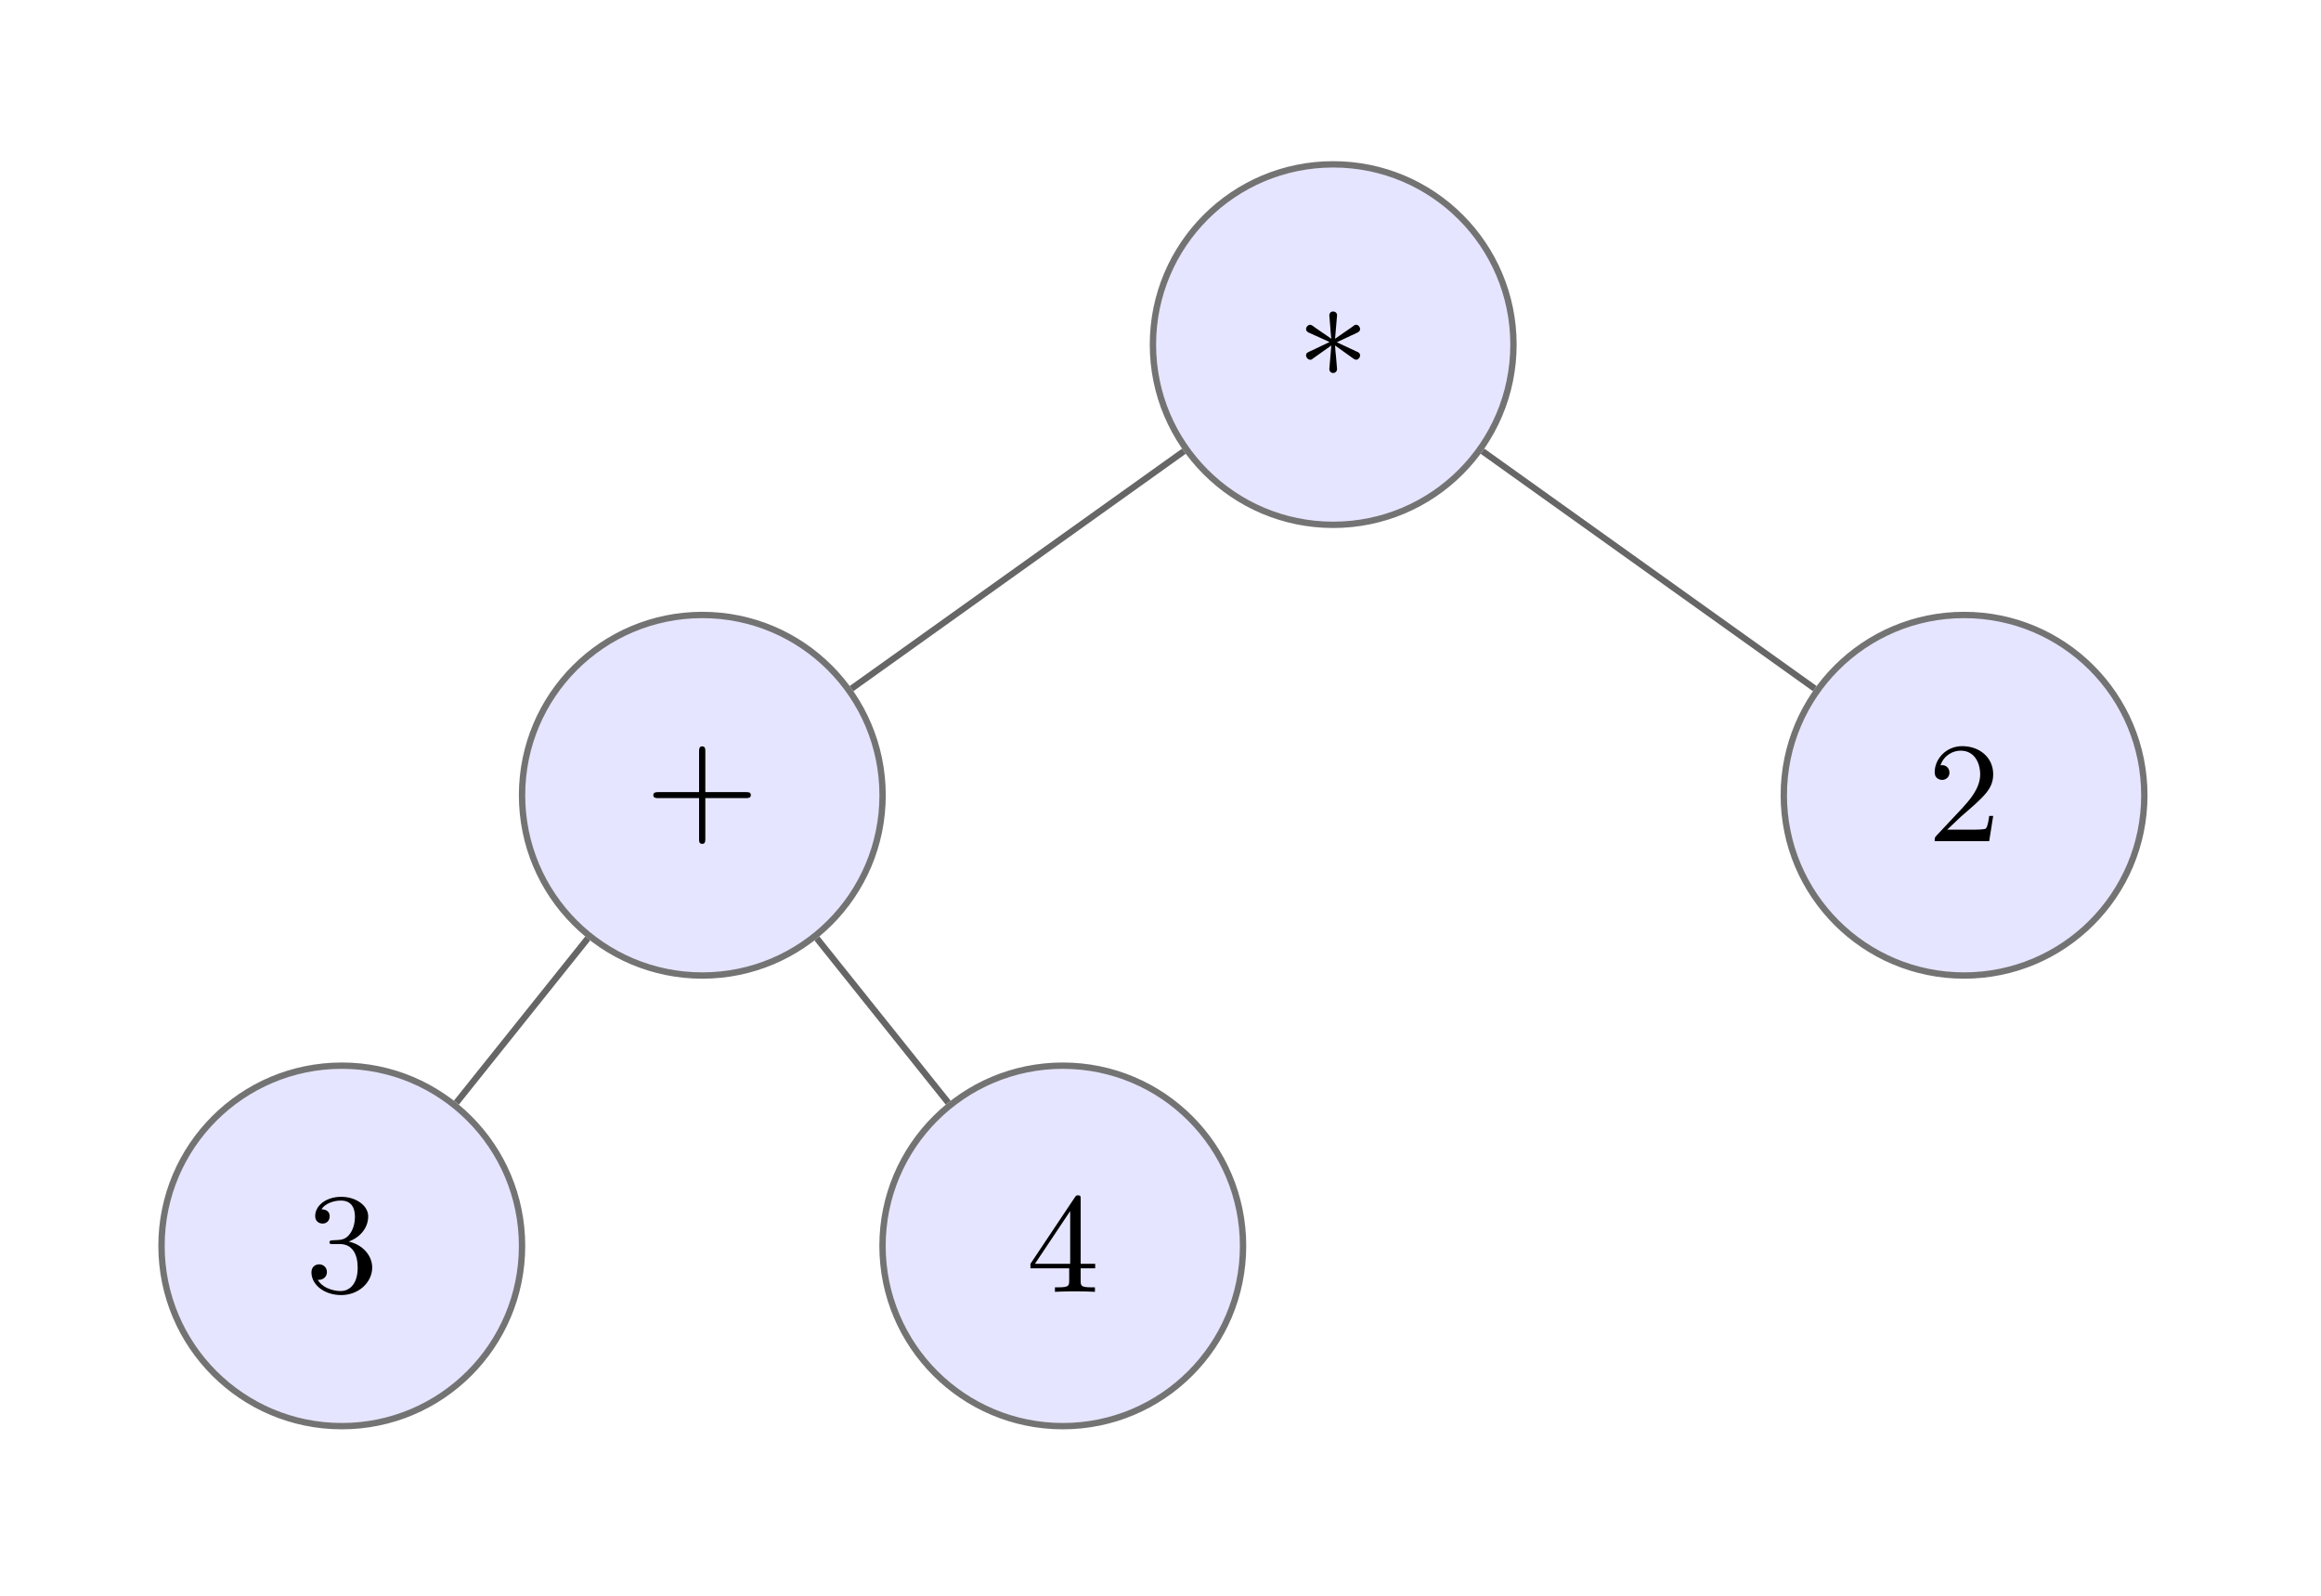
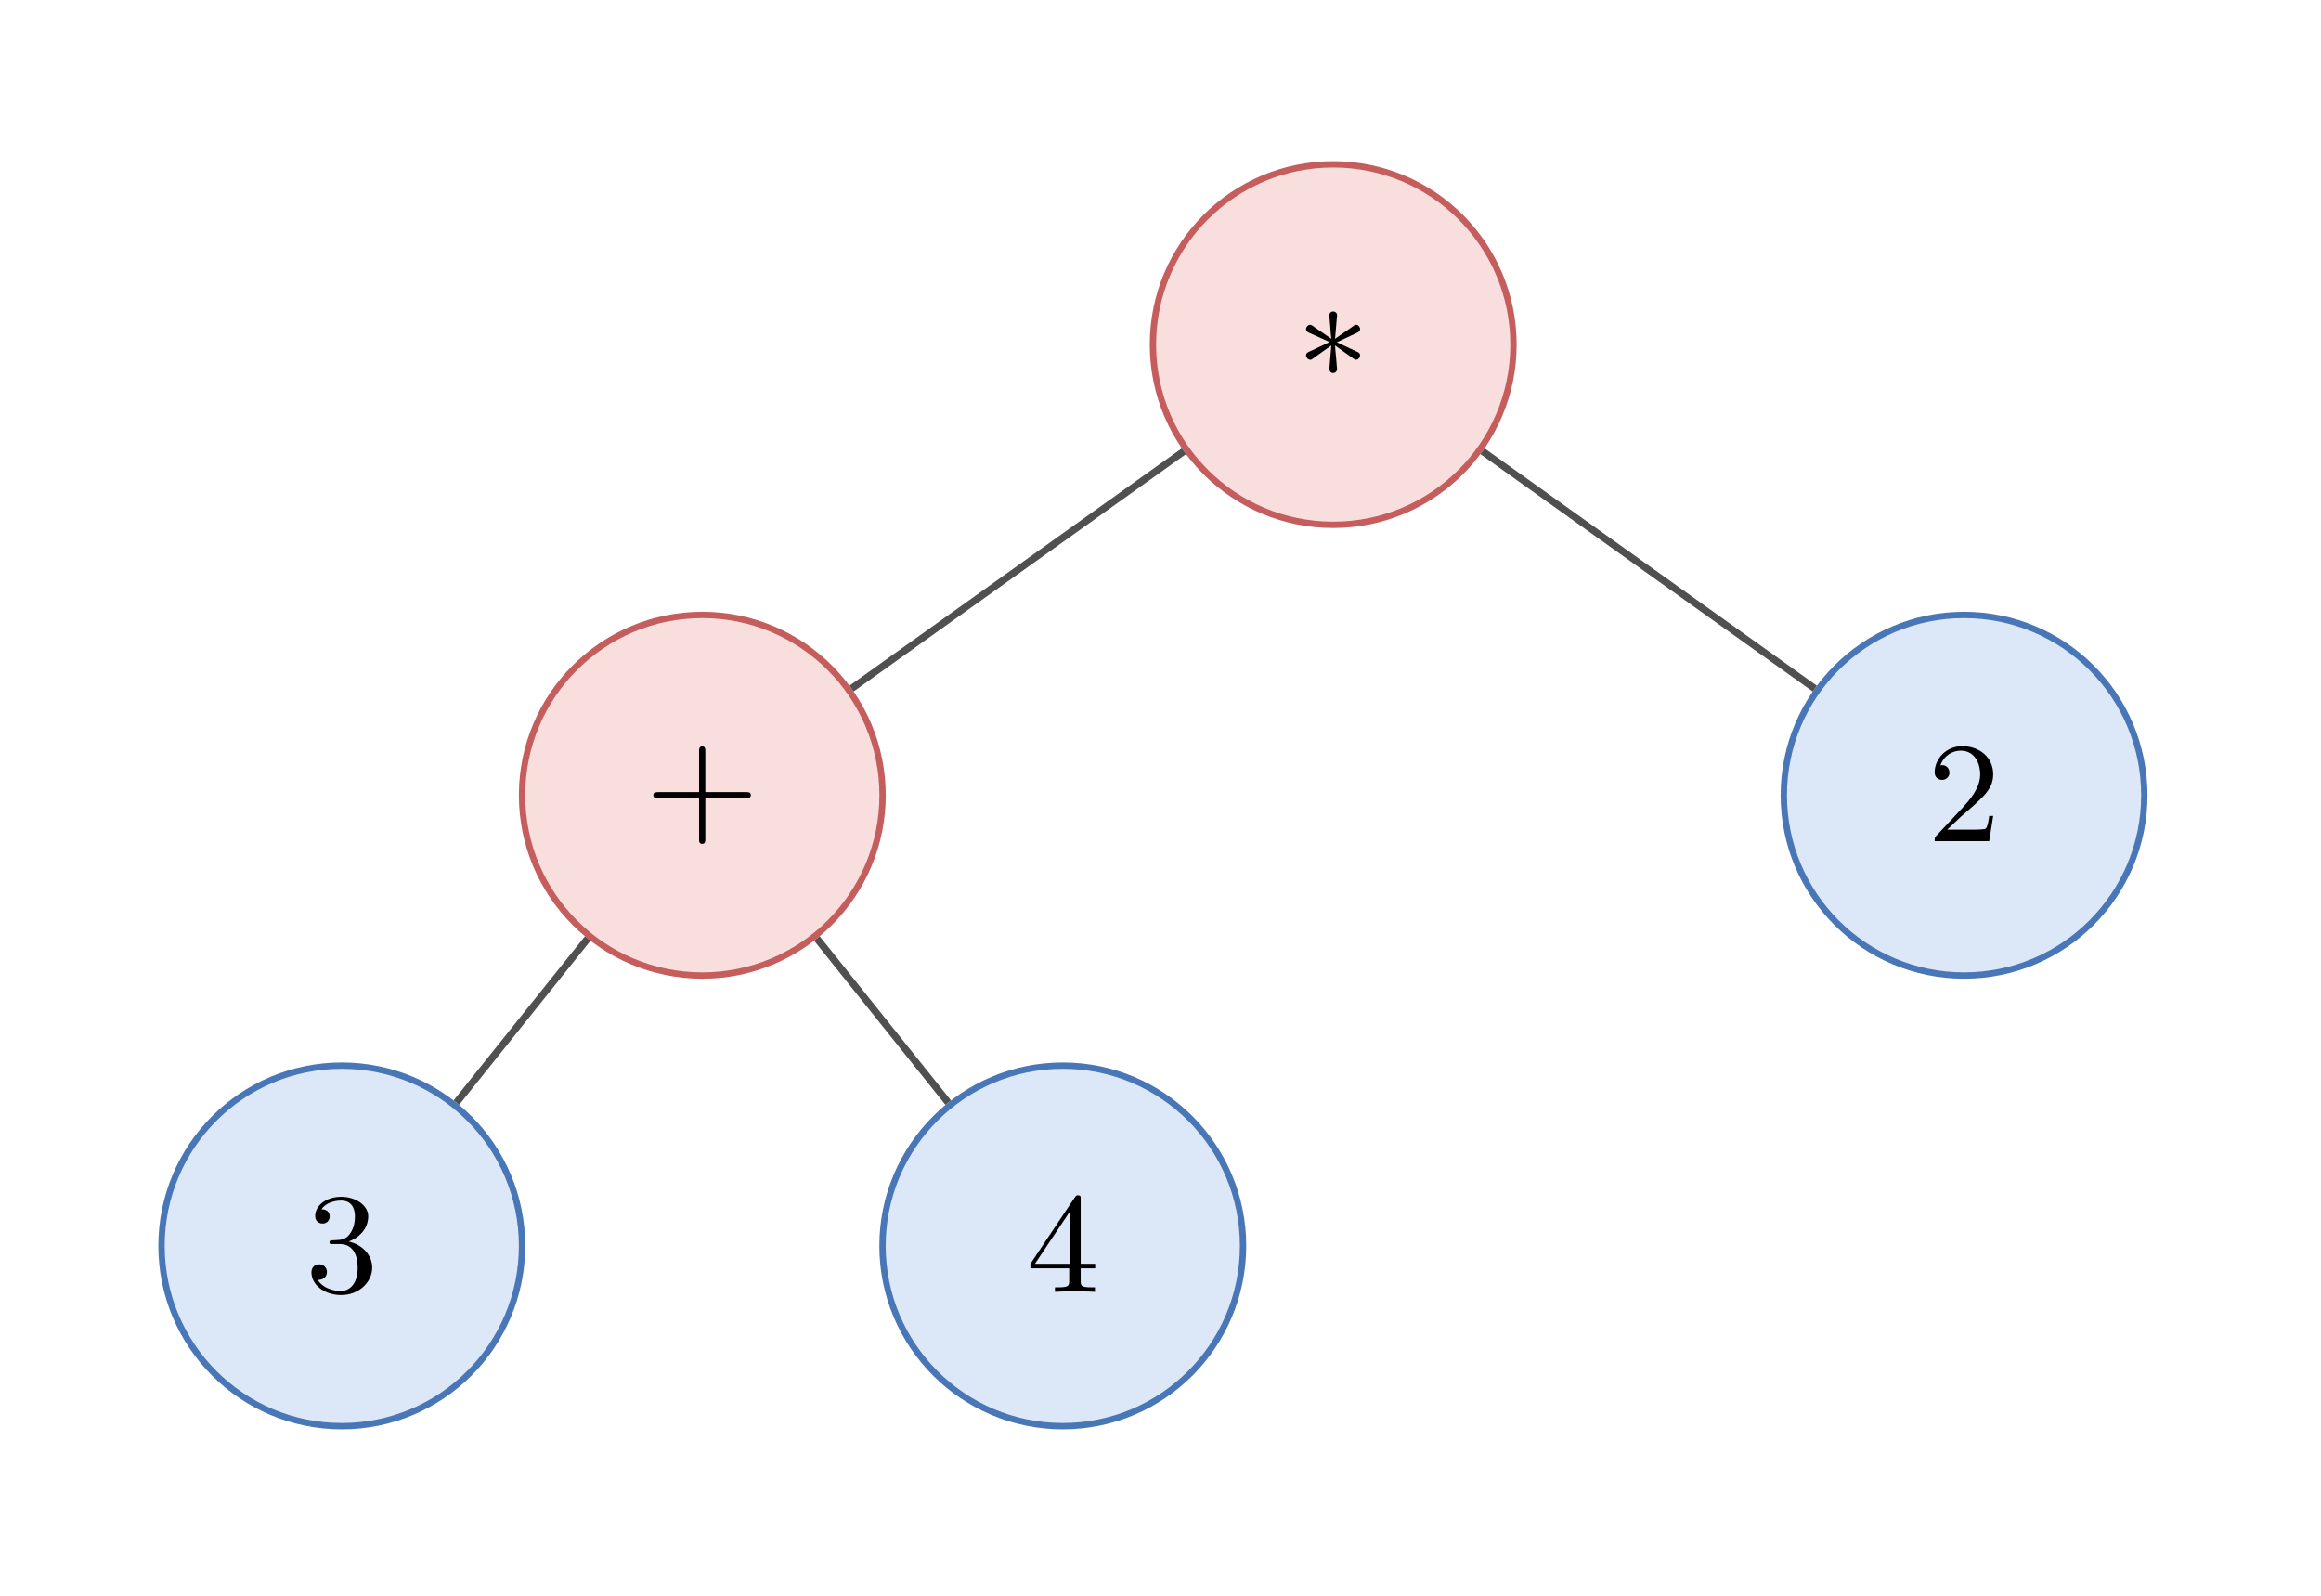
<svg xmlns="http://www.w3.org/2000/svg" xmlns:xlink="http://www.w3.org/1999/xlink" width="145.048pt" height="99.694pt" viewBox="0 0 145.048 99.694">
  <defs>
    <g>
      <g id="glyph-0-0">
        <path d="M 3.391 -1.312 C 3.484 -1.234 3.641 -1.125 3.719 -1.125 C 3.859 -1.125 3.969 -1.266 3.969 -1.391 C 3.969 -1.547 3.859 -1.594 3.781 -1.625 L 2.516 -2.219 C 3.359 -2.625 3.672 -2.75 3.781 -2.812 C 3.875 -2.859 3.969 -2.906 3.969 -3.047 C 3.969 -3.172 3.859 -3.312 3.719 -3.312 C 3.656 -3.312 3.641 -3.312 3.422 -3.141 L 2.406 -2.438 L 2.531 -3.906 C 2.531 -4.031 2.438 -4.141 2.281 -4.141 C 2.125 -4.141 2.047 -4.016 2.047 -3.906 L 2.109 -3.156 C 2.125 -2.906 2.141 -2.688 2.172 -2.438 L 1.172 -3.125 C 1.078 -3.203 0.922 -3.312 0.859 -3.312 C 0.719 -3.312 0.594 -3.172 0.594 -3.047 C 0.594 -2.906 0.703 -2.844 0.781 -2.812 L 2.062 -2.234 C 1.203 -1.812 0.906 -1.688 0.781 -1.625 C 0.688 -1.578 0.594 -1.547 0.594 -1.391 C 0.594 -1.266 0.719 -1.125 0.859 -1.125 C 0.922 -1.125 0.938 -1.125 1.156 -1.297 L 2.172 -2.016 L 2.047 -0.531 C 2.047 -0.422 2.141 -0.297 2.281 -0.297 C 2.453 -0.297 2.531 -0.438 2.531 -0.531 L 2.469 -1.281 C 2.438 -1.547 2.422 -1.75 2.406 -2.016 Z M 3.391 -1.312 " />
      </g>
      <g id="glyph-1-0">
        <path d="M 6.281 -2.047 C 6.406 -2.047 6.594 -2.047 6.594 -2.234 C 6.594 -2.422 6.438 -2.422 6.281 -2.422 L 3.75 -2.422 L 3.75 -4.969 C 3.75 -5.109 3.75 -5.281 3.547 -5.281 C 3.359 -5.281 3.359 -5.094 3.359 -4.969 L 3.359 -2.422 L 0.812 -2.422 C 0.688 -2.422 0.5 -2.422 0.5 -2.234 C 0.5 -2.047 0.672 -2.047 0.812 -2.047 L 3.359 -2.047 L 3.359 0.5 C 3.359 0.656 3.359 0.812 3.562 0.812 C 3.75 0.812 3.75 0.625 3.75 0.5 L 3.75 -2.047 Z M 6.281 -2.047 " />
      </g>
      <g id="glyph-1-1">
        <path d="M 4.109 -1.578 L 3.859 -1.578 C 3.844 -1.453 3.781 -0.938 3.656 -0.797 C 3.609 -0.719 3 -0.719 2.812 -0.719 L 1.234 -0.719 L 2.109 -1.547 C 3.578 -2.812 4.109 -3.281 4.109 -4.188 C 4.109 -5.219 3.266 -5.938 2.172 -5.938 C 1.156 -5.938 0.453 -5.125 0.453 -4.312 C 0.453 -3.859 0.844 -3.828 0.922 -3.828 C 1.109 -3.828 1.375 -3.969 1.375 -4.281 C 1.375 -4.547 1.188 -4.75 0.922 -4.75 C 0.875 -4.75 0.844 -4.75 0.812 -4.734 C 1.031 -5.375 1.594 -5.656 2.078 -5.656 C 2.984 -5.656 3.297 -4.812 3.297 -4.188 C 3.297 -3.281 2.609 -2.547 2.188 -2.078 L 0.547 -0.328 C 0.453 -0.219 0.453 -0.203 0.453 0 L 3.859 0 Z M 4.109 -1.578 " />
      </g>
      <g id="glyph-1-2">
        <path d="M 2.719 -3.141 C 3.547 -3.453 3.938 -4.094 3.938 -4.719 C 3.938 -5.391 3.172 -5.938 2.25 -5.938 C 1.328 -5.938 0.625 -5.406 0.625 -4.734 C 0.625 -4.438 0.828 -4.266 1.094 -4.266 C 1.344 -4.266 1.531 -4.453 1.531 -4.719 C 1.531 -5.016 1.312 -5.156 1.016 -5.156 C 1.25 -5.531 1.797 -5.703 2.234 -5.703 C 2.969 -5.703 3.109 -5.125 3.109 -4.703 C 3.109 -4.438 3.062 -4.016 2.828 -3.672 C 2.562 -3.266 2.25 -3.25 1.984 -3.234 C 1.766 -3.219 1.75 -3.219 1.672 -3.219 C 1.594 -3.203 1.516 -3.203 1.516 -3.094 C 1.516 -2.984 1.594 -2.984 1.75 -2.984 L 2.172 -2.984 C 2.938 -2.984 3.281 -2.359 3.281 -1.516 C 3.281 -0.375 2.672 -0.047 2.219 -0.047 C 2.047 -0.047 1.188 -0.094 0.781 -0.75 C 1.109 -0.719 1.359 -0.938 1.359 -1.234 C 1.359 -1.531 1.125 -1.719 0.875 -1.719 C 0.656 -1.719 0.391 -1.578 0.391 -1.219 C 0.391 -0.422 1.219 0.203 2.25 0.203 C 3.359 0.203 4.188 -0.609 4.188 -1.516 C 4.188 -2.281 3.578 -2.953 2.719 -3.141 Z M 2.719 -3.141 " />
      </g>
      <g id="glyph-1-3">
        <path d="M 0.266 -1.75 L 0.266 -1.469 L 2.688 -1.469 L 2.688 -0.703 C 2.688 -0.375 2.656 -0.281 2 -0.281 L 1.797 -0.281 L 1.797 0 C 2.359 -0.031 2.984 -0.031 3.047 -0.031 C 3.094 -0.031 3.734 -0.031 4.297 0 L 4.297 -0.281 L 4.094 -0.281 C 3.422 -0.281 3.406 -0.375 3.406 -0.703 L 3.406 -1.469 L 4.312 -1.469 L 4.312 -1.75 L 3.406 -1.75 L 3.406 -5.797 C 3.406 -5.969 3.406 -6.031 3.234 -6.031 C 3.125 -6.031 3.125 -6.016 3.031 -5.891 Z M 0.547 -1.75 L 2.75 -5.047 L 2.75 -1.75 Z M 0.547 -1.75 " />
      </g>
    </g>
  </defs>
-   <path fill-rule="nonzero" fill="rgb(89.999%, 89.999%, 100%)" fill-opacity="1" stroke-width="0.399" stroke-linecap="butt" stroke-linejoin="miter" stroke="rgb(45%, 45%, 45%)" stroke-opacity="1" stroke-miterlimit="10" d="M 11.34 56.692 C 11.34 62.955 6.264 68.031 0 68.031 C -6.263 68.031 -11.339 62.955 -11.339 56.692 C -11.339 50.432 -6.263 45.356 0 45.356 C 6.264 45.356 11.34 50.432 11.34 56.692 Z M 11.34 56.692 " transform="matrix(0.993479, 0, 0, -0.993479, 83.31617, 77.85716)" />
+   <path fill-rule="nonzero" fill="rgb(97.646%, 87.057%, 87.057%)" fill-opacity="1" stroke-width="0.399" stroke-linecap="butt" stroke-linejoin="miter" stroke="rgb(77.254%, 36.472%, 36.472%)" stroke-opacity="1" stroke-miterlimit="10" d="M 11.34 56.692 C 11.34 62.955 6.264 68.031 0 68.031 C -6.263 68.031 -11.339 62.955 -11.339 56.692 C -11.339 50.432 -6.263 45.356 0 45.356 C 6.264 45.356 11.34 50.432 11.34 56.692 Z M 11.34 56.692 " transform="matrix(0.993479, 0, 0, -0.993479, 83.31617, 77.85716)" />
  <g fill="rgb(0%, 0%, 0%)" fill-opacity="1">
    <use xlink:href="#glyph-0-0" x="81.027" y="23.606" />
  </g>
-   <path fill-rule="nonzero" fill="rgb(89.999%, 89.999%, 100%)" fill-opacity="1" stroke-width="0.399" stroke-linecap="butt" stroke-linejoin="miter" stroke="rgb(45%, 45%, 45%)" stroke-opacity="1" stroke-miterlimit="10" d="M -28.345 28.347 C -28.345 34.61 -33.425 39.686 -39.684 39.686 C -45.948 39.686 -51.024 34.61 -51.024 28.347 C -51.024 22.083 -45.948 17.007 -39.684 17.007 C -33.425 17.007 -28.345 22.083 -28.345 28.347 Z M -28.345 28.347 " transform="matrix(0.993479, 0, 0, -0.993479, 83.31617, 77.85716)" />
+   <path fill-rule="nonzero" fill="rgb(97.646%, 87.057%, 87.057%)" fill-opacity="1" stroke-width="0.399" stroke-linecap="butt" stroke-linejoin="miter" stroke="rgb(77.254%, 36.472%, 36.472%)" stroke-opacity="1" stroke-miterlimit="10" d="M -28.345 28.347 C -28.345 34.61 -33.425 39.686 -39.684 39.686 C -45.948 39.686 -51.024 34.61 -51.024 28.347 C -51.024 22.083 -45.948 17.007 -39.684 17.007 C -33.425 17.007 -28.345 22.083 -28.345 28.347 Z M -28.345 28.347 " transform="matrix(0.993479, 0, 0, -0.993479, 83.31617, 77.85716)" />
  <g fill="rgb(0%, 0%, 0%)" fill-opacity="1">
    <use xlink:href="#glyph-1-0" x="40.329" y="51.922" />
  </g>
-   <path fill-rule="nonzero" fill="rgb(89.999%, 89.999%, 100%)" fill-opacity="1" stroke-width="0.399" stroke-linecap="butt" stroke-linejoin="miter" stroke="rgb(45%, 45%, 45%)" stroke-opacity="1" stroke-miterlimit="10" d="M 51.024 28.347 C 51.024 34.61 45.948 39.686 39.685 39.686 C 33.421 39.686 28.345 34.61 28.345 28.347 C 28.345 22.083 33.421 17.007 39.685 17.007 C 45.948 17.007 51.024 22.083 51.024 28.347 Z M 51.024 28.347 " transform="matrix(0.993479, 0, 0, -0.993479, 83.31617, 77.85716)" />
+   <path fill-rule="nonzero" fill="rgb(86.275%, 90.979%, 96.863%)" fill-opacity="1" stroke-width="0.399" stroke-linecap="butt" stroke-linejoin="miter" stroke="rgb(28.235%, 46.274%, 71.373%)" stroke-opacity="1" stroke-miterlimit="10" d="M 51.024 28.347 C 51.024 34.61 45.948 39.686 39.685 39.686 C 33.421 39.686 28.345 34.61 28.345 28.347 C 28.345 22.083 33.421 17.007 39.685 17.007 C 45.948 17.007 51.024 22.083 51.024 28.347 Z M 51.024 28.347 " transform="matrix(0.993479, 0, 0, -0.993479, 83.31617, 77.85716)" />
  <g fill="rgb(0%, 0%, 0%)" fill-opacity="1">
    <use xlink:href="#glyph-1-1" x="120.453" y="52.565" />
  </g>
-   <path fill-rule="nonzero" fill="rgb(89.999%, 89.999%, 100%)" fill-opacity="1" stroke-width="0.399" stroke-linecap="butt" stroke-linejoin="miter" stroke="rgb(45%, 45%, 45%)" stroke-opacity="1" stroke-miterlimit="10" d="M -51.024 0.002 C -51.024 6.261 -56.1 11.337 -62.363 11.337 C -68.627 11.337 -73.703 6.261 -73.703 0.002 C -73.703 -6.262 -68.627 -11.338 -62.363 -11.338 C -56.1 -11.338 -51.024 -6.262 -51.024 0.002 Z M -51.024 0.002 " transform="matrix(0.993479, 0, 0, -0.993479, 83.31617, 77.85716)" />
+   <path fill-rule="nonzero" fill="rgb(86.275%, 90.979%, 96.863%)" fill-opacity="1" stroke-width="0.399" stroke-linecap="butt" stroke-linejoin="miter" stroke="rgb(28.235%, 46.274%, 71.373%)" stroke-opacity="1" stroke-miterlimit="10" d="M -51.024 0.002 C -51.024 6.261 -56.1 11.337 -62.363 11.337 C -68.627 11.337 -73.703 6.261 -73.703 0.002 C -73.703 -6.262 -68.627 -11.338 -62.363 -11.338 C -56.1 -11.338 -51.024 -6.262 -51.024 0.002 Z M -51.024 0.002 " transform="matrix(0.993479, 0, 0, -0.993479, 83.31617, 77.85716)" />
  <g fill="rgb(0%, 0%, 0%)" fill-opacity="1">
    <use xlink:href="#glyph-1-2" x="19.072" y="80.727" />
  </g>
-   <path fill-rule="nonzero" fill="rgb(89.999%, 89.999%, 100%)" fill-opacity="1" stroke-width="0.399" stroke-linecap="butt" stroke-linejoin="miter" stroke="rgb(45%, 45%, 45%)" stroke-opacity="1" stroke-miterlimit="10" d="M -5.67 0.002 C -5.67 6.261 -10.746 11.337 -17.009 11.337 C -23.269 11.337 -28.349 6.261 -28.349 0.002 C -28.349 -6.262 -23.269 -11.338 -17.009 -11.338 C -10.746 -11.338 -5.67 -6.262 -5.67 0.002 Z M -5.67 0.002 " transform="matrix(0.993479, 0, 0, -0.993479, 83.31617, 77.85716)" />
+   <path fill-rule="nonzero" fill="rgb(86.275%, 90.979%, 96.863%)" fill-opacity="1" stroke-width="0.399" stroke-linecap="butt" stroke-linejoin="miter" stroke="rgb(28.235%, 46.274%, 71.373%)" stroke-opacity="1" stroke-miterlimit="10" d="M -5.67 0.002 C -5.67 6.261 -10.746 11.337 -17.009 11.337 C -23.269 11.337 -28.349 6.261 -28.349 0.002 C -28.349 -6.262 -23.269 -11.338 -17.009 -11.338 C -10.746 -11.338 -5.67 -6.262 -5.67 0.002 Z M -5.67 0.002 " transform="matrix(0.993479, 0, 0, -0.993479, 83.31617, 77.85716)" />
  <g fill="rgb(0%, 0%, 0%)" fill-opacity="1">
    <use xlink:href="#glyph-1-3" x="64.13" y="80.727" />
  </g>
-   <path fill="none" stroke-width="0.399" stroke-linecap="butt" stroke-linejoin="miter" stroke="rgb(39.999%, 39.999%, 39.999%)" stroke-opacity="1" stroke-miterlimit="10" d="M -9.389 49.988 L -30.299 35.054 " transform="matrix(0.993479, 0, 0, -0.993479, 83.31617, 77.85716)" />
-   <path fill="none" stroke-width="0.399" stroke-linecap="butt" stroke-linejoin="miter" stroke="rgb(39.999%, 39.999%, 39.999%)" stroke-opacity="1" stroke-miterlimit="10" d="M 9.39 49.988 L 30.295 35.054 " transform="matrix(0.993479, 0, 0, -0.993479, 83.31617, 77.85716)" />
-   <path fill="none" stroke-width="0.399" stroke-linecap="butt" stroke-linejoin="miter" stroke="rgb(39.999%, 39.999%, 39.999%)" stroke-opacity="1" stroke-miterlimit="10" d="M -46.891 19.339 L -55.156 9.01 " transform="matrix(0.993479, 0, 0, -0.993479, 83.31617, 77.85716)" />
-   <path fill="none" stroke-width="0.399" stroke-linecap="butt" stroke-linejoin="miter" stroke="rgb(39.999%, 39.999%, 39.999%)" stroke-opacity="1" stroke-miterlimit="10" d="M -32.477 19.339 L -24.216 9.01 " transform="matrix(0.993479, 0, 0, -0.993479, 83.31617, 77.85716)" />
+   <path fill="none" stroke-width="0.448" stroke-linecap="butt" stroke-linejoin="miter" stroke="rgb(31.374%, 31.374%, 31.374%)" stroke-opacity="1" stroke-miterlimit="10" d="M -9.389 49.988 L -30.299 35.054 " transform="matrix(0.993479, 0, 0, -0.993479, 83.31617, 77.85716)" />
+   <path fill="none" stroke-width="0.448" stroke-linecap="butt" stroke-linejoin="miter" stroke="rgb(31.374%, 31.374%, 31.374%)" stroke-opacity="1" stroke-miterlimit="10" d="M 9.39 49.988 L 30.295 35.054 " transform="matrix(0.993479, 0, 0, -0.993479, 83.31617, 77.85716)" />
+   <path fill="none" stroke-width="0.448" stroke-linecap="butt" stroke-linejoin="miter" stroke="rgb(31.374%, 31.374%, 31.374%)" stroke-opacity="1" stroke-miterlimit="10" d="M -46.891 19.339 L -55.156 9.01 " transform="matrix(0.993479, 0, 0, -0.993479, 83.31617, 77.85716)" />
+   <path fill="none" stroke-width="0.448" stroke-linecap="butt" stroke-linejoin="miter" stroke="rgb(31.374%, 31.374%, 31.374%)" stroke-opacity="1" stroke-miterlimit="10" d="M -32.477 19.339 L -24.216 9.01 " transform="matrix(0.993479, 0, 0, -0.993479, 83.31617, 77.85716)" />
</svg>
